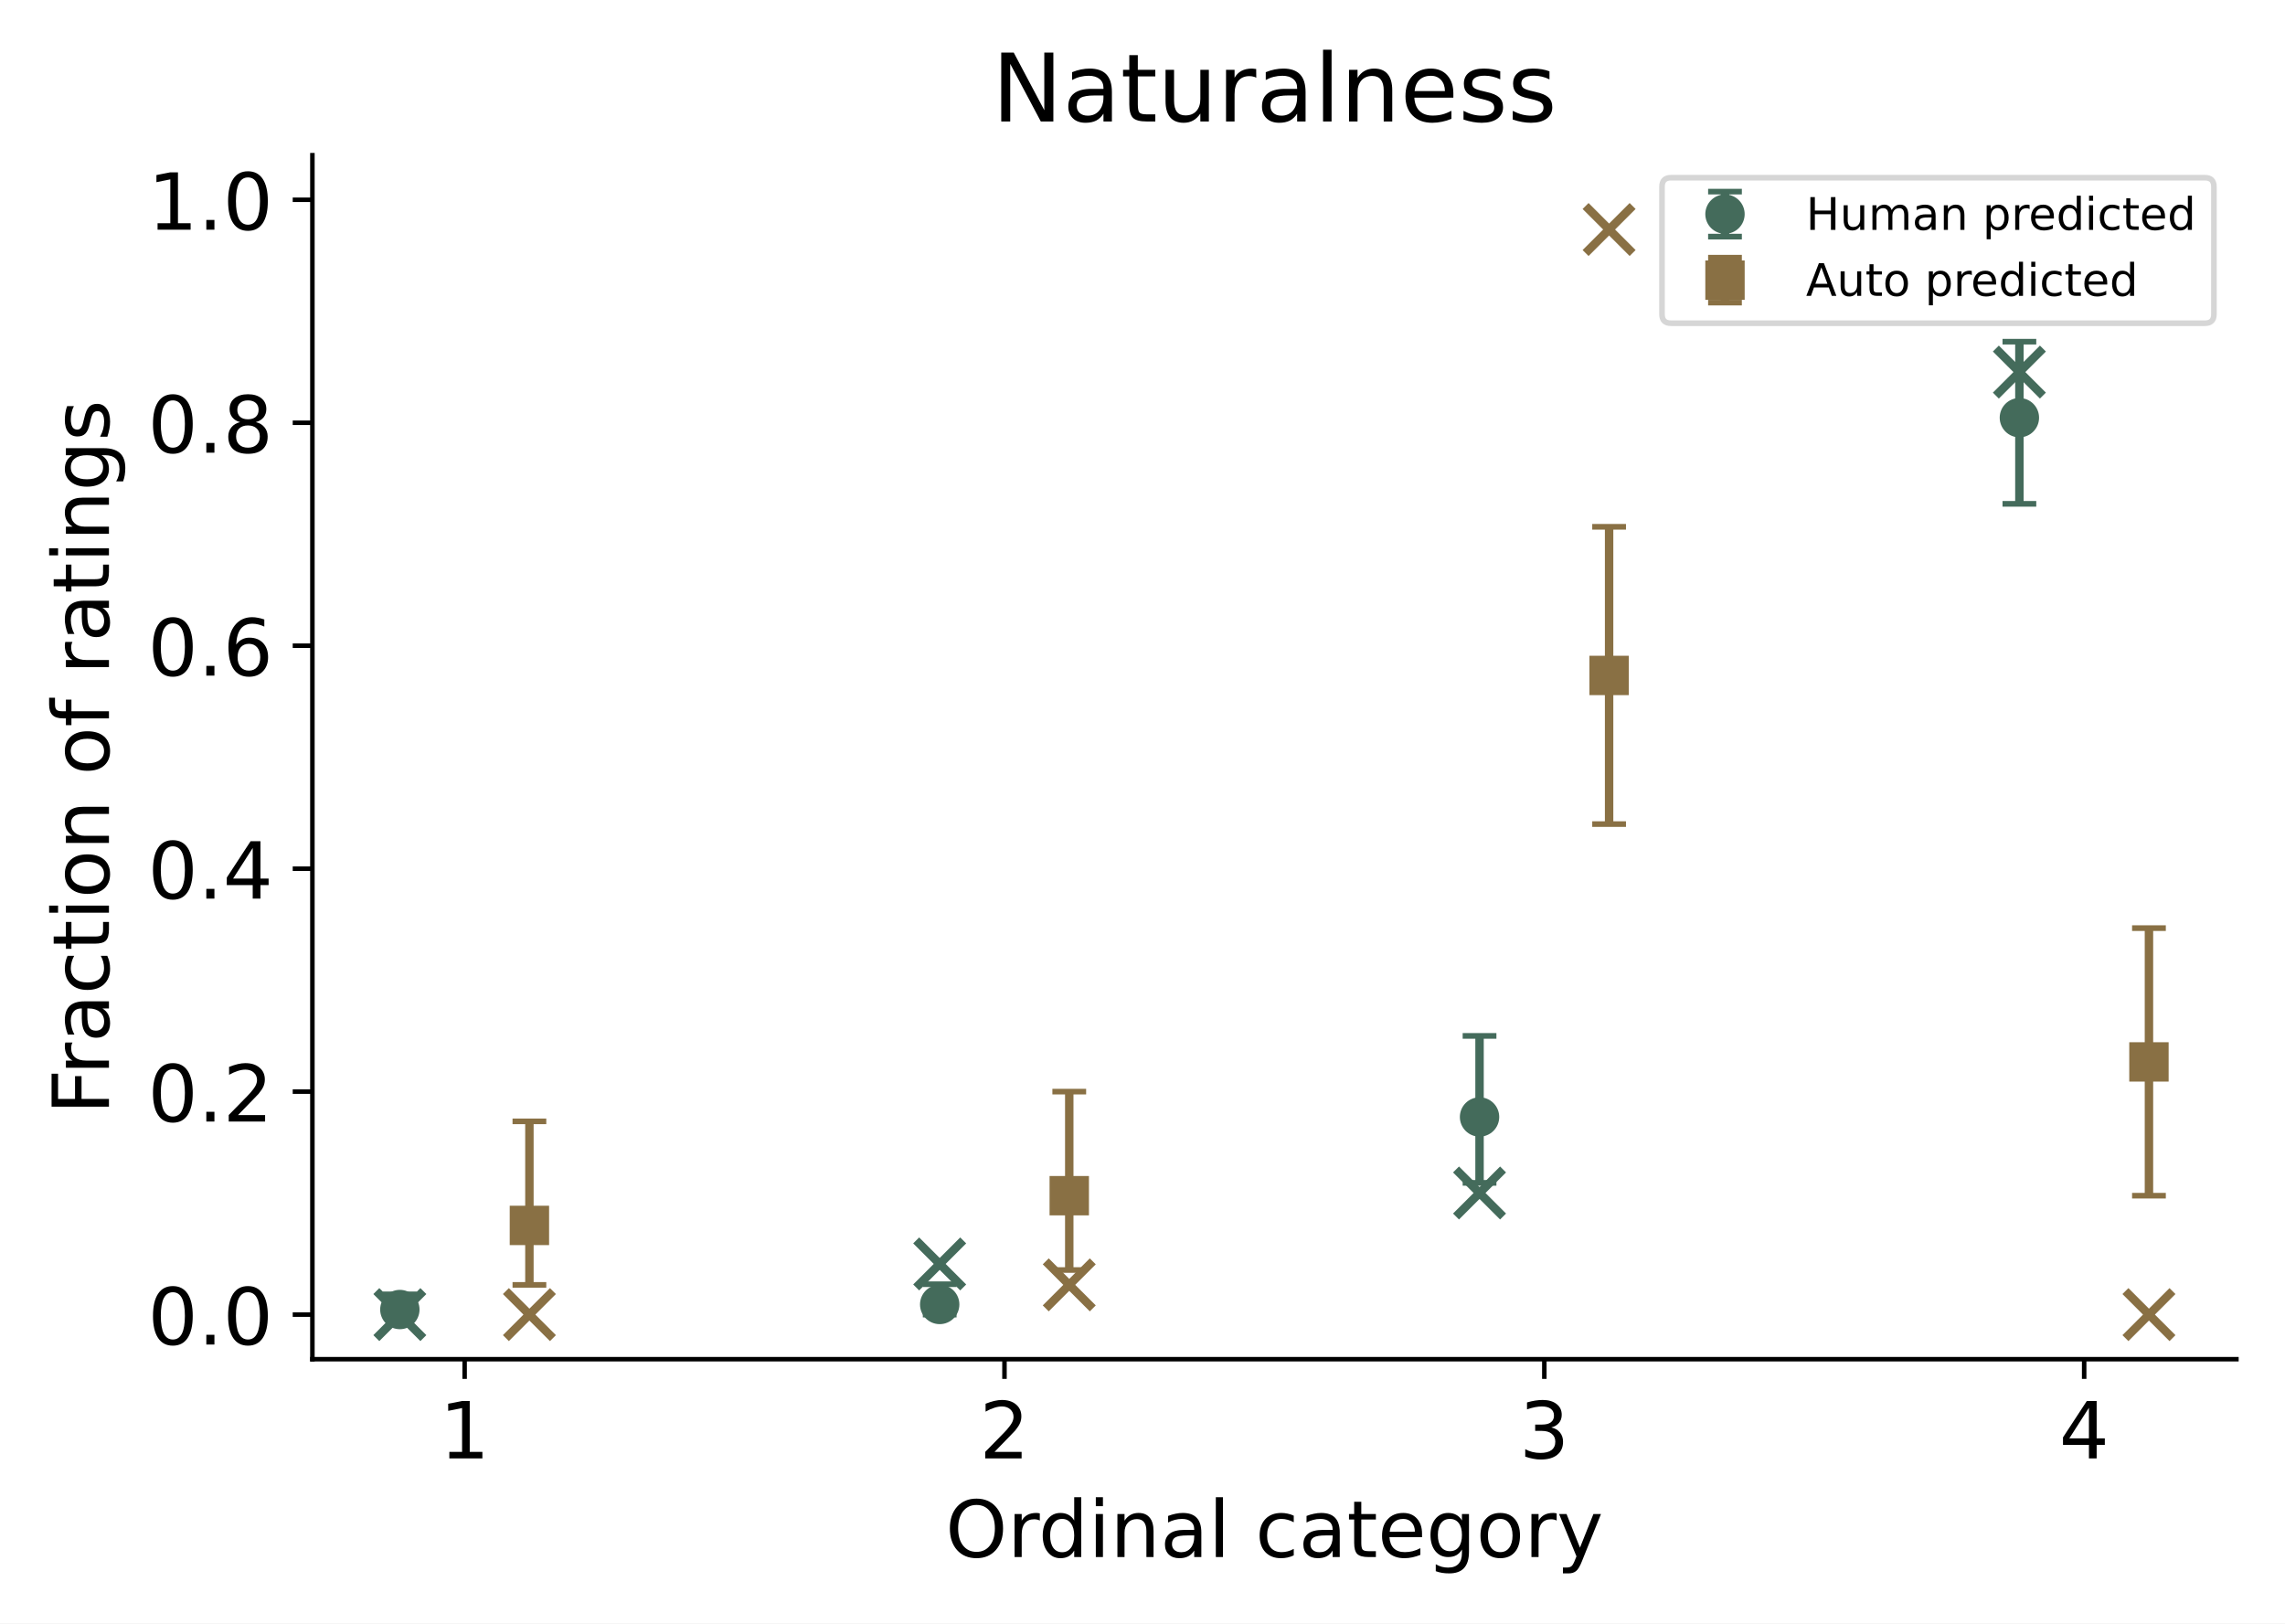
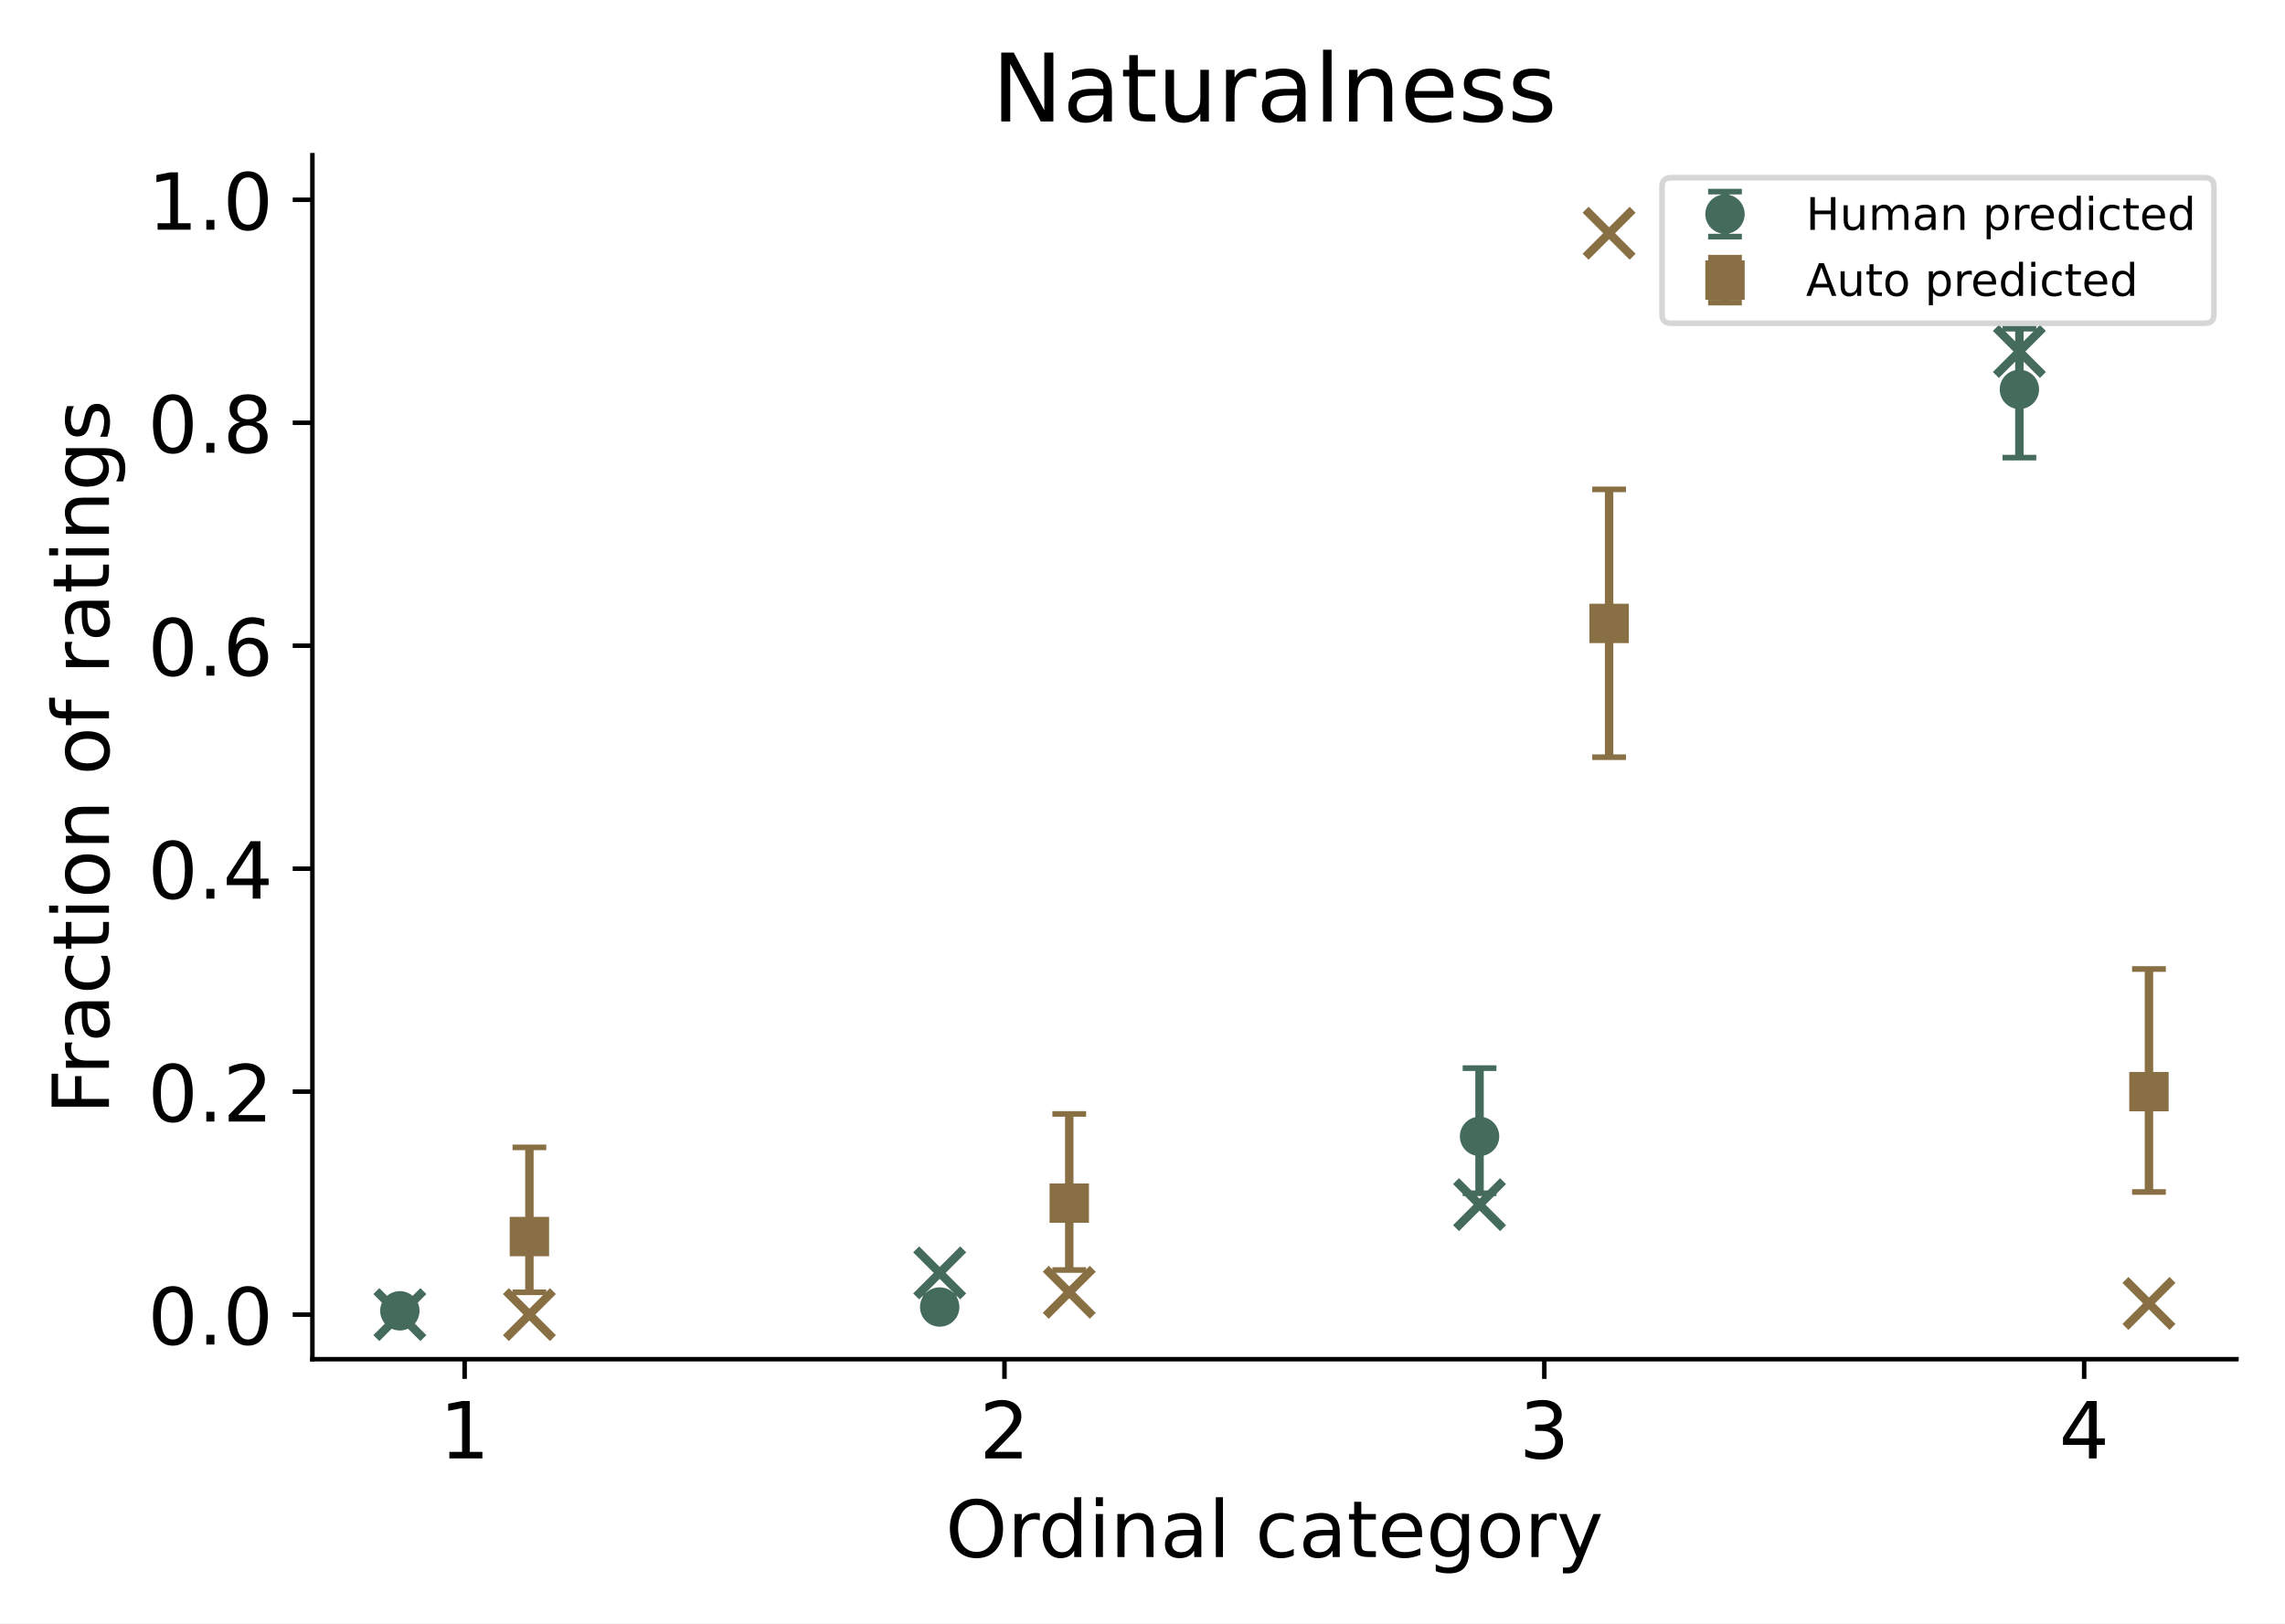
<svg xmlns="http://www.w3.org/2000/svg" xmlns:xlink="http://www.w3.org/1999/xlink" width="406.32pt" height="288.719pt" viewBox="0 0 406.32 288.719" version="1.1">
  <defs>
    <style type="text/css">*{stroke-linejoin: round; stroke-linecap: butt}</style>
  </defs>
  <g id="figure_1">
    <g id="patch_1">
-       <path d="M 0 288.719  L 406.32 288.719  L 406.32 0  L 0 0  z " style="fill: #ffffff" />
+       <path d="M 0 288.719 L 406.32 288.719 L 406.32 0 L 0 0 z " style="fill: #ffffff" />
    </g>
    <g id="axes_1">
      <g id="patch_2">
-         <path d="M 55.55 241.719  L 397.68 241.719  L 397.68 27.6  L 55.55 27.6  z " style="fill: #ffffff" />
+         <path d="M 55.55 241.719 L 397.68 241.719 L 397.68 27.6 L 55.55 27.6 z " style="fill: #ffffff" />
      </g>
      <g id="PathCollection_1">
        <defs>
-           <path id="m845ef8c06f" d="M -4.183 4.183  L 4.183 -4.183  M -4.183 -4.183  L 4.183 4.183  " style="stroke: #446b5b; stroke-width: 1.5" />
-         </defs>
-         <g clip-path="url(#pa4c6e8d2b2)">
-           <use xlink:href="#m845ef8c06f" x="71.101" y="233.789" style="fill: #446b5b; stroke: #446b5b; stroke-width: 1.5" />
-           <use xlink:href="#m845ef8c06f" x="167.097" y="224.777" style="fill: #446b5b; stroke: #446b5b; stroke-width: 1.5" />
-           <use xlink:href="#m845ef8c06f" x="263.093" y="212.161" style="fill: #446b5b; stroke: #446b5b; stroke-width: 1.5" />
-           <use xlink:href="#m845ef8c06f" x="359.089" y="66.17" style="fill: #446b5b; stroke: #446b5b; stroke-width: 1.5" />
+           <path id="m26ce990456" d="M -4.183 4.183 L 4.183 -4.183 M -4.183 -4.183 L 4.183 4.183 " style="stroke: #446b5b; stroke-width: 1.5" />
+         </defs>
+         <g clip-path="url(#pd96084d614)">
+           <use xlink:href="#m26ce990456" x="71.101" y="233.789" style="fill: #446b5b; stroke: #446b5b; stroke-width: 1.5" />
+           <use xlink:href="#m26ce990456" x="167.097" y="226.371" style="fill: #446b5b; stroke: #446b5b; stroke-width: 1.5" />
+           <use xlink:href="#m26ce990456" x="263.093" y="214.233" style="fill: #446b5b; stroke: #446b5b; stroke-width: 1.5" />
+           <use xlink:href="#m26ce990456" x="359.089" y="62.504" style="fill: #446b5b; stroke: #446b5b; stroke-width: 1.5" />
        </g>
      </g>
      <g id="PathCollection_2">
        <defs>
-           <path id="md7772d1b3e" d="M -4.183 4.183  L 4.183 -4.183  M -4.183 -4.183  L 4.183 4.183  " style="stroke: #897044; stroke-width: 1.5" />
-         </defs>
-         <g clip-path="url(#pa4c6e8d2b2)">
-           <use xlink:href="#md7772d1b3e" x="94.14" y="233.789" style="fill: #897044; stroke: #897044; stroke-width: 1.5" />
-           <use xlink:href="#md7772d1b3e" x="190.136" y="228.502" style="fill: #897044; stroke: #897044; stroke-width: 1.5" />
-           <use xlink:href="#md7772d1b3e" x="286.132" y="40.817" style="fill: #897044; stroke: #897044; stroke-width: 1.5" />
-           <use xlink:href="#md7772d1b3e" x="382.128" y="233.789" style="fill: #897044; stroke: #897044; stroke-width: 1.5" />
+           <path id="m9c2a4bc03d" d="M -4.183 4.183 L 4.183 -4.183 M -4.183 -4.183 L 4.183 4.183 " style="stroke: #897044; stroke-width: 1.5" />
+         </defs>
+         <g clip-path="url(#pd96084d614)">
+           <use xlink:href="#m9c2a4bc03d" x="94.14" y="233.789" style="fill: #897044; stroke: #897044; stroke-width: 1.5" />
+           <use xlink:href="#m9c2a4bc03d" x="190.136" y="229.824" style="fill: #897044; stroke: #897044; stroke-width: 1.5" />
+           <use xlink:href="#m9c2a4bc03d" x="286.132" y="41.478" style="fill: #897044; stroke: #897044; stroke-width: 1.5" />
+           <use xlink:href="#m9c2a4bc03d" x="382.128" y="231.806" style="fill: #897044; stroke: #897044; stroke-width: 1.5" />
        </g>
      </g>
      <g id="matplotlib.axis_1">
        <g id="xtick_1">
          <g id="line2d_1">
            <defs>
-               <path id="m9b9cd31726" d="M 0 0  L 0 3.5  " style="stroke: #000000; stroke-width: 0.8" />
+               <path id="m7bc940df19" d="M 0 0 L 0 3.5 " style="stroke: #000000; stroke-width: 0.8" />
            </defs>
            <g>
-               <use xlink:href="#m9b9cd31726" x="82.621" y="241.719" style="stroke: #000000; stroke-width: 0.8" />
+               <use xlink:href="#m7bc940df19" x="82.621" y="241.719" style="stroke: #000000; stroke-width: 0.8" />
            </g>
          </g>
          <g id="text_1">
            <text style="font-size: 14px; font-family: 'DejaVu Sans'; text-anchor: middle" x="82.621" y="259.357" transform="rotate(-0 82.62087 259.3571)">1</text>
          </g>
        </g>
        <g id="xtick_2">
          <g id="line2d_2">
            <g>
-               <use xlink:href="#m9b9cd31726" x="178.617" y="241.719" style="stroke: #000000; stroke-width: 0.8" />
+               <use xlink:href="#m7bc940df19" x="178.617" y="241.719" style="stroke: #000000; stroke-width: 0.8" />
            </g>
          </g>
          <g id="text_2">
            <text style="font-size: 14px; font-family: 'DejaVu Sans'; text-anchor: middle" x="178.617" y="259.357" transform="rotate(-0 178.6169 259.3571)">2</text>
          </g>
        </g>
        <g id="xtick_3">
          <g id="line2d_3">
            <g>
-               <use xlink:href="#m9b9cd31726" x="274.613" y="241.719" style="stroke: #000000; stroke-width: 0.8" />
+               <use xlink:href="#m7bc940df19" x="274.613" y="241.719" style="stroke: #000000; stroke-width: 0.8" />
            </g>
          </g>
          <g id="text_3">
            <text style="font-size: 14px; font-family: 'DejaVu Sans'; text-anchor: middle" x="274.613" y="259.357" transform="rotate(-0 274.6129 259.3571)">3</text>
          </g>
        </g>
        <g id="xtick_4">
          <g id="line2d_4">
            <g>
-               <use xlink:href="#m9b9cd31726" x="370.609" y="241.719" style="stroke: #000000; stroke-width: 0.8" />
+               <use xlink:href="#m7bc940df19" x="370.609" y="241.719" style="stroke: #000000; stroke-width: 0.8" />
            </g>
          </g>
          <g id="text_4">
            <text style="font-size: 14px; font-family: 'DejaVu Sans'; text-anchor: middle" x="370.609" y="259.357" transform="rotate(-0 370.6089 259.3571)">4</text>
          </g>
        </g>
        <g id="text_5">
          <text style="font-size: 14px; font-family: 'DejaVu Sans'; text-anchor: middle" x="226.615" y="276.906" transform="rotate(-0 226.6149 276.9065)">Ordinal category</text>
        </g>
      </g>
      <g id="matplotlib.axis_2">
        <g id="ytick_1">
          <g id="line2d_5">
            <defs>
-               <path id="m1d3a854d3c" d="M 0 0  L -3.5 0  " style="stroke: #000000; stroke-width: 0.8" />
+               <path id="m8370a77f40" d="M 0 0 L -3.5 0 " style="stroke: #000000; stroke-width: 0.8" />
            </defs>
            <g>
-               <use xlink:href="#m1d3a854d3c" x="55.55" y="233.789" style="stroke: #000000; stroke-width: 0.8" />
+               <use xlink:href="#m8370a77f40" x="55.55" y="233.789" style="stroke: #000000; stroke-width: 0.8" />
            </g>
          </g>
          <g id="text_6">
            <text style="font-size: 14px; font-family: 'DejaVu Sans'; text-anchor: end" x="48.55" y="239.108" transform="rotate(-0 48.55 239.1078)">0.0</text>
          </g>
        </g>
        <g id="ytick_2">
          <g id="line2d_6">
            <g>
-               <use xlink:href="#m1d3a854d3c" x="55.55" y="194.137" style="stroke: #000000; stroke-width: 0.8" />
+               <use xlink:href="#m8370a77f40" x="55.55" y="194.137" style="stroke: #000000; stroke-width: 0.8" />
            </g>
          </g>
          <g id="text_7">
            <text style="font-size: 14px; font-family: 'DejaVu Sans'; text-anchor: end" x="48.55" y="199.456" transform="rotate(-0 48.55 199.4561)">0.2</text>
          </g>
        </g>
        <g id="ytick_3">
          <g id="line2d_7">
            <g>
-               <use xlink:href="#m1d3a854d3c" x="55.55" y="154.485" style="stroke: #000000; stroke-width: 0.8" />
+               <use xlink:href="#m8370a77f40" x="55.55" y="154.485" style="stroke: #000000; stroke-width: 0.8" />
            </g>
          </g>
          <g id="text_8">
            <text style="font-size: 14px; font-family: 'DejaVu Sans'; text-anchor: end" x="48.55" y="159.804" transform="rotate(-0 48.55 159.8044)">0.4</text>
          </g>
        </g>
        <g id="ytick_4">
          <g id="line2d_8">
            <g>
-               <use xlink:href="#m1d3a854d3c" x="55.55" y="114.834" style="stroke: #000000; stroke-width: 0.8" />
+               <use xlink:href="#m8370a77f40" x="55.55" y="114.834" style="stroke: #000000; stroke-width: 0.8" />
            </g>
          </g>
          <g id="text_9">
            <text style="font-size: 14px; font-family: 'DejaVu Sans'; text-anchor: end" x="48.55" y="120.153" transform="rotate(-0 48.55 120.1527)">0.6</text>
          </g>
        </g>
        <g id="ytick_5">
          <g id="line2d_9">
            <g>
-               <use xlink:href="#m1d3a854d3c" x="55.55" y="75.182" style="stroke: #000000; stroke-width: 0.8" />
+               <use xlink:href="#m8370a77f40" x="55.55" y="75.182" style="stroke: #000000; stroke-width: 0.8" />
            </g>
          </g>
          <g id="text_10">
            <text style="font-size: 14px; font-family: 'DejaVu Sans'; text-anchor: end" x="48.55" y="80.501" transform="rotate(-0 48.55 80.50097)">0.8</text>
          </g>
        </g>
        <g id="ytick_6">
          <g id="line2d_10">
            <g>
-               <use xlink:href="#m1d3a854d3c" x="55.55" y="35.53" style="stroke: #000000; stroke-width: 0.8" />
+               <use xlink:href="#m8370a77f40" x="55.55" y="35.53" style="stroke: #000000; stroke-width: 0.8" />
            </g>
          </g>
          <g id="text_11">
            <text style="font-size: 14px; font-family: 'DejaVu Sans'; text-anchor: end" x="48.55" y="40.849" transform="rotate(-0 48.55 40.84925)">1.0</text>
          </g>
        </g>
        <g id="text_12">
          <text style="font-size: 14px; font-family: 'DejaVu Sans'; text-anchor: middle" x="19.374" y="134.66" transform="rotate(-90 19.37406 134.6596)">Fraction of ratings</text>
        </g>
      </g>
      <g id="LineCollection_1">
-         <path d="M 71.101 233.789  L 71.101 230.184  " clip-path="url(#pa4c6e8d2b2)" style="fill: none; stroke: #446b5b; stroke-width: 1.5" />
-         <path d="M 167.097 233.789  L 167.097 228.382  " clip-path="url(#pa4c6e8d2b2)" style="fill: none; stroke: #446b5b; stroke-width: 1.5" />
-         <path d="M 263.093 210.358  L 263.093 184.224  " clip-path="url(#pa4c6e8d2b2)" style="fill: none; stroke: #446b5b; stroke-width: 1.5" />
-         <path d="M 359.089 89.601  L 359.089 60.763  " clip-path="url(#pa4c6e8d2b2)" style="fill: none; stroke: #446b5b; stroke-width: 1.5" />
+         <path d="M 71.101 233.789 L 71.101 231.092 " clip-path="url(#pd96084d614)" style="fill: none; stroke: #446b5b; stroke-width: 1.5" />
+         <path d="M 167.097 233.789 L 167.097 230.417 " clip-path="url(#pd96084d614)" style="fill: none; stroke: #446b5b; stroke-width: 1.5" />
+         <path d="M 263.093 212.21 L 263.093 189.956 " clip-path="url(#pd96084d614)" style="fill: none; stroke: #446b5b; stroke-width: 1.5" />
+         <path d="M 359.089 81.386 L 359.089 58.458 " clip-path="url(#pd96084d614)" style="fill: none; stroke: #446b5b; stroke-width: 1.5" />
      </g>
      <g id="line2d_11">
        <defs>
-           <path id="m3b4c790ca6" d="M 3 0  L -3 -0  " style="stroke: #446b5b" />
-         </defs>
-         <g clip-path="url(#pa4c6e8d2b2)">
-           <use xlink:href="#m3b4c790ca6" x="71.101" y="233.789" style="fill: #446b5b; stroke: #446b5b" />
-           <use xlink:href="#m3b4c790ca6" x="167.097" y="233.789" style="fill: #446b5b; stroke: #446b5b" />
-           <use xlink:href="#m3b4c790ca6" x="263.093" y="210.358" style="fill: #446b5b; stroke: #446b5b" />
-           <use xlink:href="#m3b4c790ca6" x="359.089" y="89.601" style="fill: #446b5b; stroke: #446b5b" />
+           <path id="mb5c4b2936e" d="M 3 0 L -3 -0 " style="stroke: #446b5b" />
+         </defs>
+         <g clip-path="url(#pd96084d614)">
+           <use xlink:href="#mb5c4b2936e" x="71.101" y="233.789" style="fill: #446b5b; stroke: #446b5b" />
+           <use xlink:href="#mb5c4b2936e" x="167.097" y="233.789" style="fill: #446b5b; stroke: #446b5b" />
+           <use xlink:href="#mb5c4b2936e" x="263.093" y="212.21" style="fill: #446b5b; stroke: #446b5b" />
+           <use xlink:href="#mb5c4b2936e" x="359.089" y="81.386" style="fill: #446b5b; stroke: #446b5b" />
        </g>
      </g>
      <g id="line2d_12">
-         <g clip-path="url(#pa4c6e8d2b2)">
-           <use xlink:href="#m3b4c790ca6" x="71.101" y="230.184" style="fill: #446b5b; stroke: #446b5b" />
-           <use xlink:href="#m3b4c790ca6" x="167.097" y="228.382" style="fill: #446b5b; stroke: #446b5b" />
-           <use xlink:href="#m3b4c790ca6" x="263.093" y="184.224" style="fill: #446b5b; stroke: #446b5b" />
-           <use xlink:href="#m3b4c790ca6" x="359.089" y="60.763" style="fill: #446b5b; stroke: #446b5b" />
+         <g clip-path="url(#pd96084d614)">
+           <use xlink:href="#mb5c4b2936e" x="71.101" y="231.092" style="fill: #446b5b; stroke: #446b5b" />
+           <use xlink:href="#mb5c4b2936e" x="167.097" y="230.417" style="fill: #446b5b; stroke: #446b5b" />
+           <use xlink:href="#mb5c4b2936e" x="263.093" y="189.956" style="fill: #446b5b; stroke: #446b5b" />
+           <use xlink:href="#mb5c4b2936e" x="359.089" y="58.458" style="fill: #446b5b; stroke: #446b5b" />
        </g>
      </g>
      <g id="LineCollection_2">
-         <path d="M 94.14 228.502  L 94.14 199.424  " clip-path="url(#pa4c6e8d2b2)" style="fill: none; stroke: #897044; stroke-width: 1.5" />
-         <path d="M 190.136 225.859  L 190.136 194.137  " clip-path="url(#pa4c6e8d2b2)" style="fill: none; stroke: #897044; stroke-width: 1.5" />
-         <path d="M 286.132 146.555  L 286.132 93.686  " clip-path="url(#pa4c6e8d2b2)" style="fill: none; stroke: #897044; stroke-width: 1.5" />
-         <path d="M 382.128 212.641  L 382.128 165.059  " clip-path="url(#pa4c6e8d2b2)" style="fill: none; stroke: #897044; stroke-width: 1.5" />
+         <path d="M 94.14 229.824 L 94.14 204.05 " clip-path="url(#pd96084d614)" style="fill: none; stroke: #897044; stroke-width: 1.5" />
+         <path d="M 190.136 225.859 L 190.136 198.102 " clip-path="url(#pd96084d614)" style="fill: none; stroke: #897044; stroke-width: 1.5" />
+         <path d="M 286.132 134.66 L 286.132 87.028 " clip-path="url(#pd96084d614)" style="fill: none; stroke: #897044; stroke-width: 1.5" />
+         <path d="M 382.128 211.98 L 382.128 172.329 " clip-path="url(#pd96084d614)" style="fill: none; stroke: #897044; stroke-width: 1.5" />
      </g>
      <g id="line2d_13">
        <defs>
-           <path id="m000cbbcb35" d="M 3 0  L -3 -0  " style="stroke: #897044" />
-         </defs>
-         <g clip-path="url(#pa4c6e8d2b2)">
-           <use xlink:href="#m000cbbcb35" x="94.14" y="228.502" style="fill: #897044; stroke: #897044" />
-           <use xlink:href="#m000cbbcb35" x="190.136" y="225.859" style="fill: #897044; stroke: #897044" />
-           <use xlink:href="#m000cbbcb35" x="286.132" y="146.555" style="fill: #897044; stroke: #897044" />
-           <use xlink:href="#m000cbbcb35" x="382.128" y="212.641" style="fill: #897044; stroke: #897044" />
+           <path id="m256612a595" d="M 3 0 L -3 -0 " style="stroke: #897044" />
+         </defs>
+         <g clip-path="url(#pd96084d614)">
+           <use xlink:href="#m256612a595" x="94.14" y="229.824" style="fill: #897044; stroke: #897044" />
+           <use xlink:href="#m256612a595" x="190.136" y="225.859" style="fill: #897044; stroke: #897044" />
+           <use xlink:href="#m256612a595" x="286.132" y="134.66" style="fill: #897044; stroke: #897044" />
+           <use xlink:href="#m256612a595" x="382.128" y="211.98" style="fill: #897044; stroke: #897044" />
        </g>
      </g>
      <g id="line2d_14">
-         <g clip-path="url(#pa4c6e8d2b2)">
-           <use xlink:href="#m000cbbcb35" x="94.14" y="199.424" style="fill: #897044; stroke: #897044" />
-           <use xlink:href="#m000cbbcb35" x="190.136" y="194.137" style="fill: #897044; stroke: #897044" />
-           <use xlink:href="#m000cbbcb35" x="286.132" y="93.686" style="fill: #897044; stroke: #897044" />
-           <use xlink:href="#m000cbbcb35" x="382.128" y="165.059" style="fill: #897044; stroke: #897044" />
+         <g clip-path="url(#pd96084d614)">
+           <use xlink:href="#m256612a595" x="94.14" y="204.05" style="fill: #897044; stroke: #897044" />
+           <use xlink:href="#m256612a595" x="190.136" y="198.102" style="fill: #897044; stroke: #897044" />
+           <use xlink:href="#m256612a595" x="286.132" y="87.028" style="fill: #897044; stroke: #897044" />
+           <use xlink:href="#m256612a595" x="382.128" y="172.329" style="fill: #897044; stroke: #897044" />
        </g>
      </g>
      <g id="line2d_15">
        <defs>
-           <path id="m22348ddd61" d="M 0 3  C 0.796 3 1.559 2.684 2.121 2.121  C 2.684 1.559 3 0.796 3 0  C 3 -0.796 2.684 -1.559 2.121 -2.121  C 1.559 -2.684 0.796 -3 0 -3  C -0.796 -3 -1.559 -2.684 -2.121 -2.121  C -2.684 -1.559 -3 -0.796 -3 0  C -3 0.796 -2.684 1.559 -2.121 2.121  C -1.559 2.684 -0.796 3 0 3  z " style="stroke: #446b5b" />
-         </defs>
-         <g clip-path="url(#pa4c6e8d2b2)">
-           <use xlink:href="#m22348ddd61" x="71.101" y="232.888" style="fill: #446b5b; stroke: #446b5b" />
-           <use xlink:href="#m22348ddd61" x="167.097" y="231.987" style="fill: #446b5b; stroke: #446b5b" />
-           <use xlink:href="#m22348ddd61" x="263.093" y="198.643" style="fill: #446b5b; stroke: #446b5b" />
-           <use xlink:href="#m22348ddd61" x="359.089" y="74.281" style="fill: #446b5b; stroke: #446b5b" />
+           <path id="mdbdd642de1" d="M 0 3 C 0.796 3 1.559 2.684 2.121 2.121 C 2.684 1.559 3 0.796 3 0 C 3 -0.796 2.684 -1.559 2.121 -2.121 C 1.559 -2.684 0.796 -3 0 -3 C -0.796 -3 -1.559 -2.684 -2.121 -2.121 C -2.684 -1.559 -3 -0.796 -3 0 C -3 0.796 -2.684 1.559 -2.121 2.121 C -1.559 2.684 -0.796 3 0 3 z " style="stroke: #446b5b" />
+         </defs>
+         <g clip-path="url(#pd96084d614)">
+           <use xlink:href="#mdbdd642de1" x="71.101" y="233.115" style="fill: #446b5b; stroke: #446b5b" />
+           <use xlink:href="#mdbdd642de1" x="167.097" y="232.44" style="fill: #446b5b; stroke: #446b5b" />
+           <use xlink:href="#mdbdd642de1" x="263.093" y="202.095" style="fill: #446b5b; stroke: #446b5b" />
+           <use xlink:href="#mdbdd642de1" x="359.089" y="69.248" style="fill: #446b5b; stroke: #446b5b" />
        </g>
      </g>
      <g id="line2d_16">
        <defs>
-           <path id="m1d6f10ab97" d="M -3 3  L 3 3  L 3 -3  L -3 -3  z " style="stroke: #897044; stroke-linejoin: miter" />
-         </defs>
-         <g clip-path="url(#pa4c6e8d2b2)">
-           <use xlink:href="#m1d6f10ab97" x="94.14" y="217.928" style="fill: #897044; stroke: #897044; stroke-linejoin: miter" />
-           <use xlink:href="#m1d6f10ab97" x="190.136" y="212.641" style="fill: #897044; stroke: #897044; stroke-linejoin: miter" />
-           <use xlink:href="#m1d6f10ab97" x="286.132" y="120.121" style="fill: #897044; stroke: #897044; stroke-linejoin: miter" />
-           <use xlink:href="#m1d6f10ab97" x="382.128" y="188.85" style="fill: #897044; stroke: #897044; stroke-linejoin: miter" />
+           <path id="m79a589058f" d="M -3 3 L 3 3 L 3 -3 L -3 -3 z " style="stroke: #897044; stroke-linejoin: miter" />
+         </defs>
+         <g clip-path="url(#pd96084d614)">
+           <use xlink:href="#m79a589058f" x="94.14" y="219.911" style="fill: #897044; stroke: #897044; stroke-linejoin: miter" />
+           <use xlink:href="#m79a589058f" x="190.136" y="213.963" style="fill: #897044; stroke: #897044; stroke-linejoin: miter" />
+           <use xlink:href="#m79a589058f" x="286.132" y="110.869" style="fill: #897044; stroke: #897044; stroke-linejoin: miter" />
+           <use xlink:href="#m79a589058f" x="382.128" y="194.137" style="fill: #897044; stroke: #897044; stroke-linejoin: miter" />
        </g>
      </g>
      <g id="patch_3">
-         <path d="M 55.55 241.719  L 55.55 27.6  " style="fill: none; stroke: #000000; stroke-width: 0.8; stroke-linejoin: miter; stroke-linecap: square" />
+         <path d="M 55.55 241.719 L 55.55 27.6 " style="fill: none; stroke: #000000; stroke-width: 0.8; stroke-linejoin: miter; stroke-linecap: square" />
      </g>
      <g id="patch_4">
-         <path d="M 55.55 241.719  L 397.68 241.719  " style="fill: none; stroke: #000000; stroke-width: 0.8; stroke-linejoin: miter; stroke-linecap: square" />
+         <path d="M 55.55 241.719 L 397.68 241.719 " style="fill: none; stroke: #000000; stroke-width: 0.8; stroke-linejoin: miter; stroke-linecap: square" />
      </g>
      <g id="text_13">
        <text style="font-size: 16.8px; font-family: 'DejaVu Sans'; text-anchor: middle" x="226.615" y="21.6" transform="rotate(-0 226.6149 21.6)">Naturalness</text>
      </g>
      <g id="legend_1">
        <g id="patch_5">
-           <path d="M 297.139 57.485  L 392.08 57.485  Q 393.68 57.485 393.68 55.885  L 393.68 33.2  Q 393.68 31.6 392.08 31.6  L 297.139 31.6  Q 295.539 31.6 295.539 33.2  L 295.539 55.885  Q 295.539 57.485 297.139 57.485  z " style="fill: #ffffff; opacity: 0.8; stroke: #cccccc; stroke-linejoin: miter" />
+           <path d="M 297.139 57.485 L 392.08 57.485 Q 393.68 57.485 393.68 55.885 L 393.68 33.2 Q 393.68 31.6 392.08 31.6 L 297.139 31.6 Q 295.539 31.6 295.539 33.2 L 295.539 55.885 Q 295.539 57.485 297.139 57.485 z " style="fill: #ffffff; opacity: 0.8; stroke: #cccccc; stroke-linejoin: miter" />
        </g>
        <g id="LineCollection_3">
-           <path d="M 306.739 42.079  L 306.739 34.079  " style="fill: none; stroke: #446b5b; stroke-width: 1.5" />
+           <path d="M 306.739 42.079 L 306.739 34.079 " style="fill: none; stroke: #446b5b; stroke-width: 1.5" />
        </g>
        <g id="line2d_17">
          <g>
-             <use xlink:href="#m3b4c790ca6" x="306.739" y="42.079" style="fill: #446b5b; stroke: #446b5b" />
+             <use xlink:href="#mb5c4b2936e" x="306.739" y="42.079" style="fill: #446b5b; stroke: #446b5b" />
          </g>
        </g>
        <g id="line2d_18">
          <g>
-             <use xlink:href="#m3b4c790ca6" x="306.739" y="34.079" style="fill: #446b5b; stroke: #446b5b" />
+             <use xlink:href="#mb5c4b2936e" x="306.739" y="34.079" style="fill: #446b5b; stroke: #446b5b" />
          </g>
        </g>
        <g id="line2d_19" />
        <g id="line2d_20">
          <g>
-             <use xlink:href="#m22348ddd61" x="306.739" y="38.079" style="fill: #446b5b; stroke: #446b5b" />
+             <use xlink:href="#mdbdd642de1" x="306.739" y="38.079" style="fill: #446b5b; stroke: #446b5b" />
          </g>
        </g>
        <g id="text_14">
          <text style="font-size: 8px; font-family: 'DejaVu Sans'; text-anchor: start" x="321.139" y="40.879" transform="rotate(-0 321.1385 40.87875)">Human predicted</text>
        </g>
        <g id="LineCollection_4">
-           <path d="M 306.739 53.821  L 306.739 45.821  " style="fill: none; stroke: #897044; stroke-width: 1.5" />
+           <path d="M 306.739 53.821 L 306.739 45.821 " style="fill: none; stroke: #897044; stroke-width: 1.5" />
        </g>
        <g id="line2d_21">
          <g>
-             <use xlink:href="#m000cbbcb35" x="306.739" y="53.821" style="fill: #897044; stroke: #897044" />
+             <use xlink:href="#m256612a595" x="306.739" y="53.821" style="fill: #897044; stroke: #897044" />
          </g>
        </g>
        <g id="line2d_22">
          <g>
-             <use xlink:href="#m000cbbcb35" x="306.739" y="45.821" style="fill: #897044; stroke: #897044" />
+             <use xlink:href="#m256612a595" x="306.739" y="45.821" style="fill: #897044; stroke: #897044" />
          </g>
        </g>
        <g id="line2d_23" />
        <g id="line2d_24">
          <g>
-             <use xlink:href="#m1d6f10ab97" x="306.739" y="49.821" style="fill: #897044; stroke: #897044; stroke-linejoin: miter" />
+             <use xlink:href="#m79a589058f" x="306.739" y="49.821" style="fill: #897044; stroke: #897044; stroke-linejoin: miter" />
          </g>
        </g>
        <g id="text_15">
          <text style="font-size: 8px; font-family: 'DejaVu Sans'; text-anchor: start" x="321.139" y="52.621" transform="rotate(-0 321.1385 52.62125)">Auto predicted</text>
        </g>
      </g>
    </g>
  </g>
  <defs>
-     <clipPath id="pa4c6e8d2b2">
+     <clipPath id="pd96084d614">
      <rect x="55.55" y="27.6" width="342.13" height="214.119" />
    </clipPath>
  </defs>
</svg>
